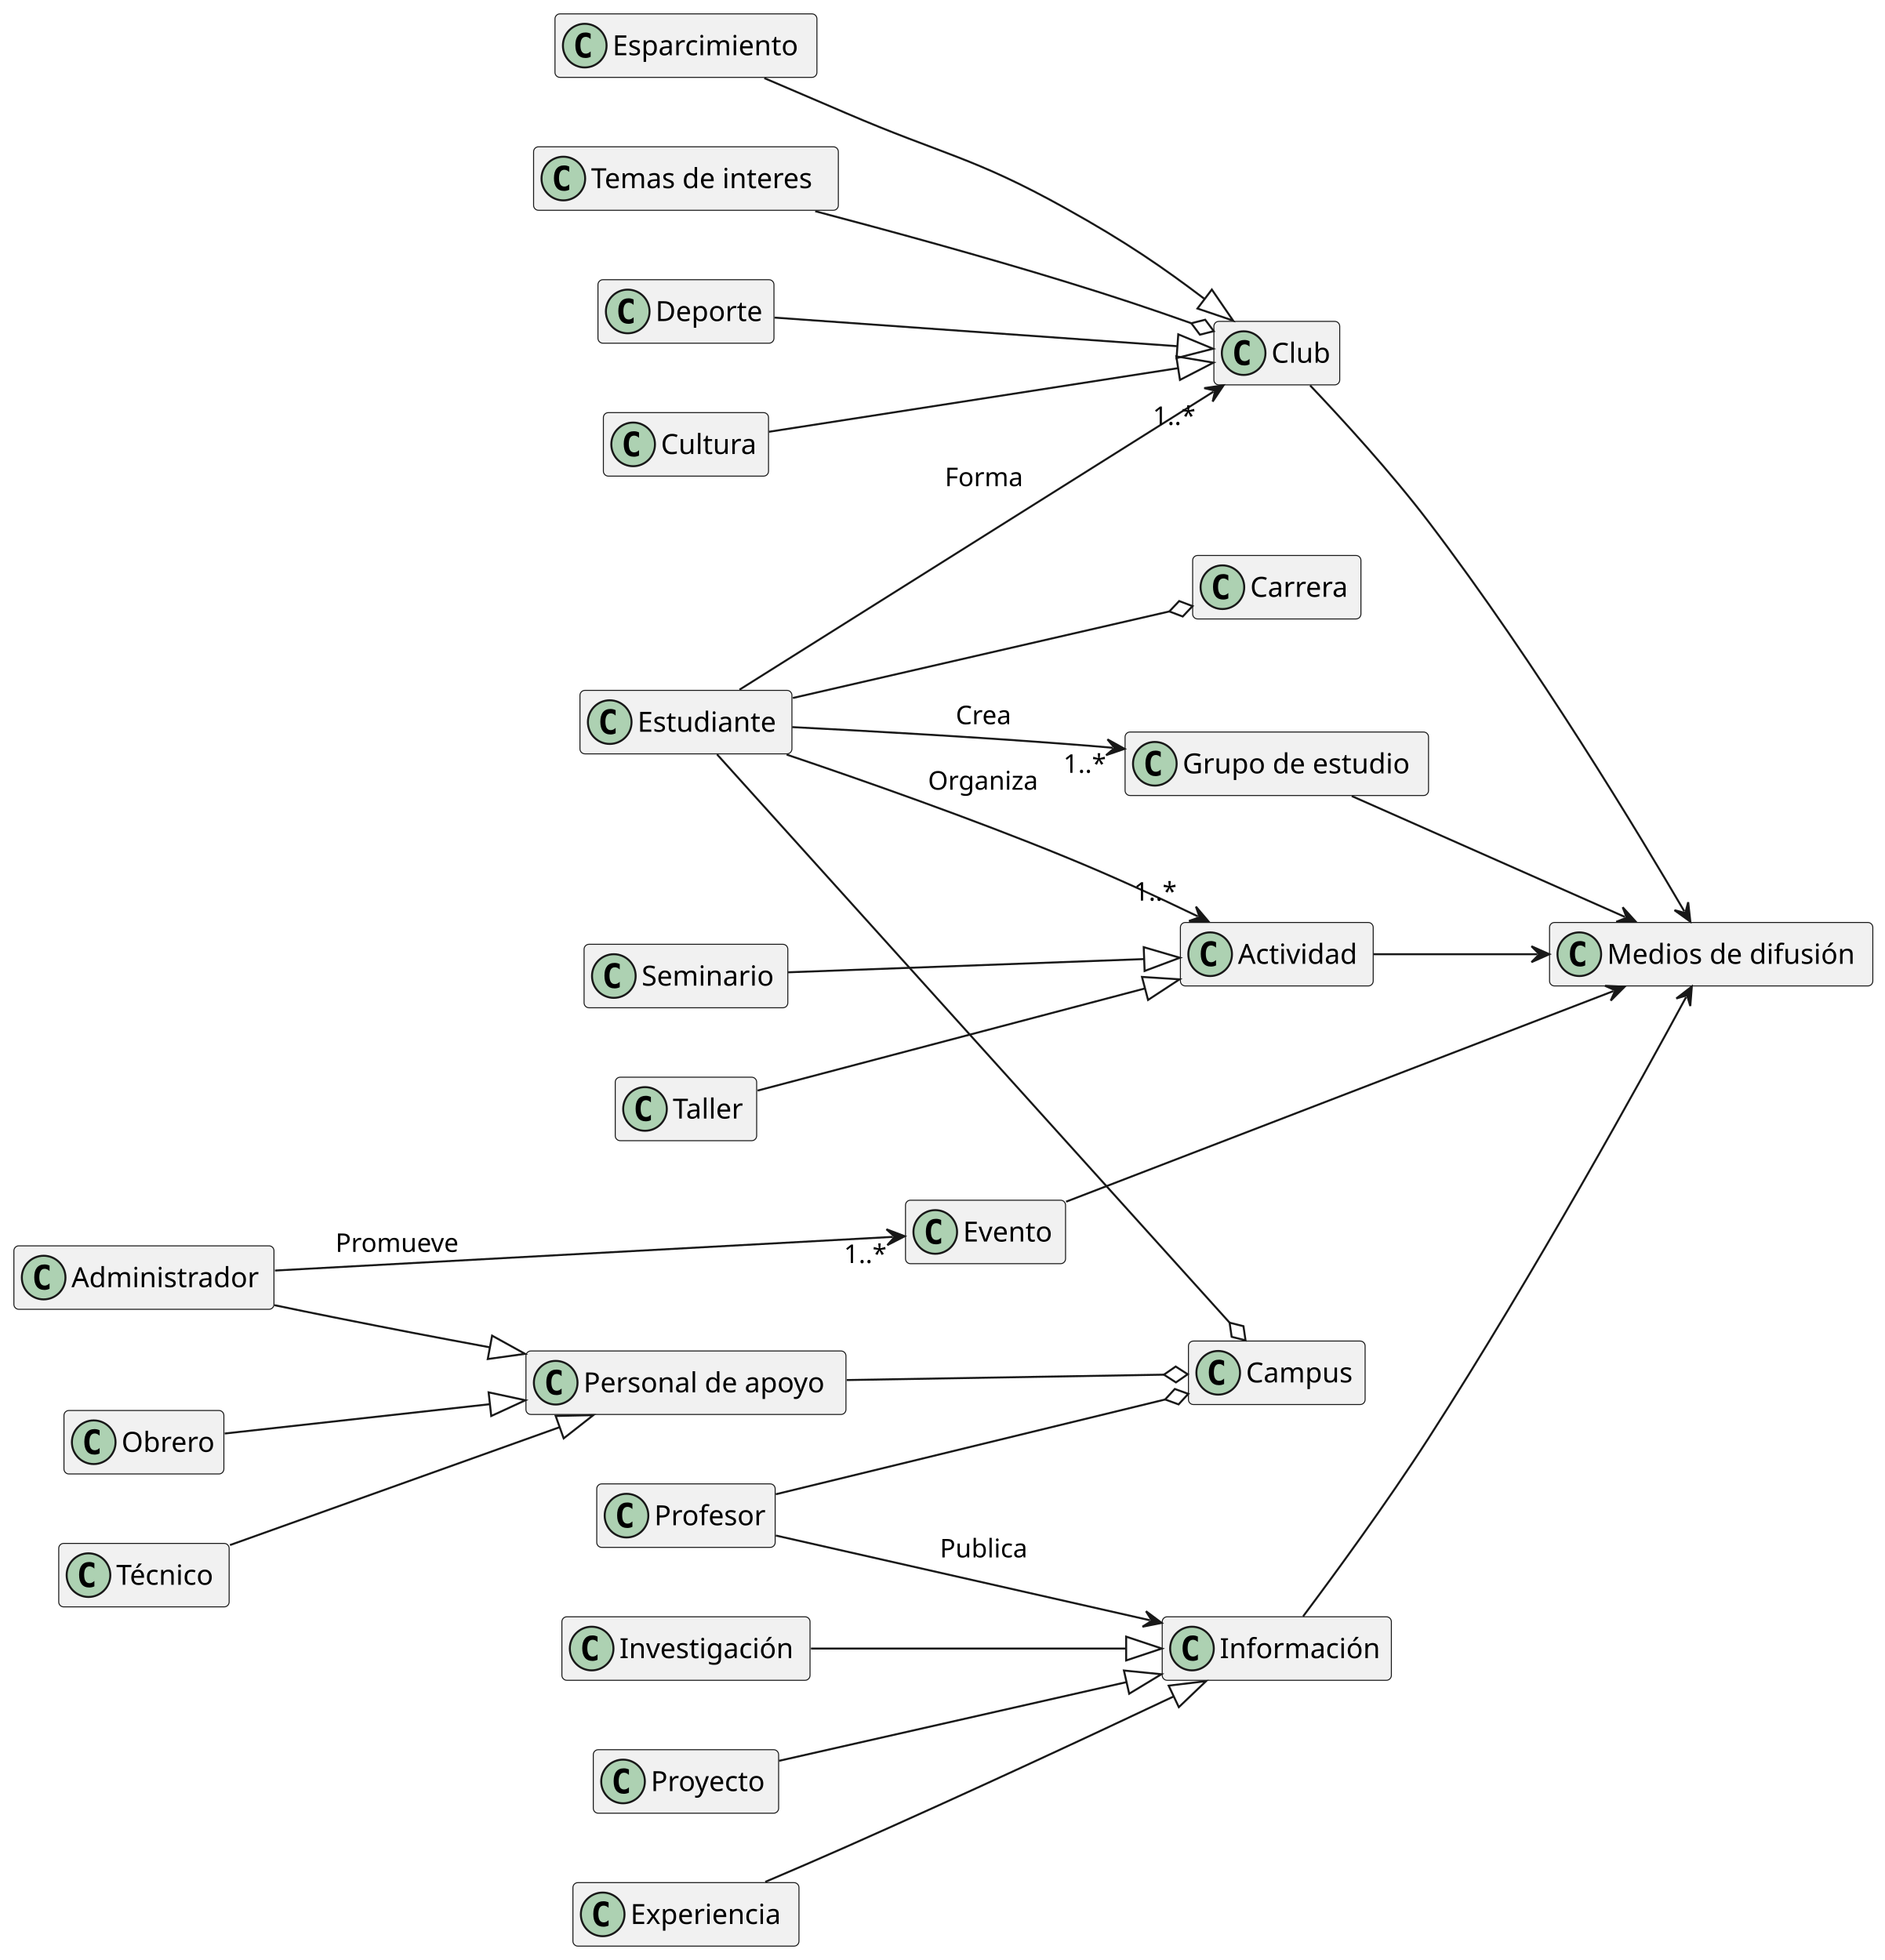
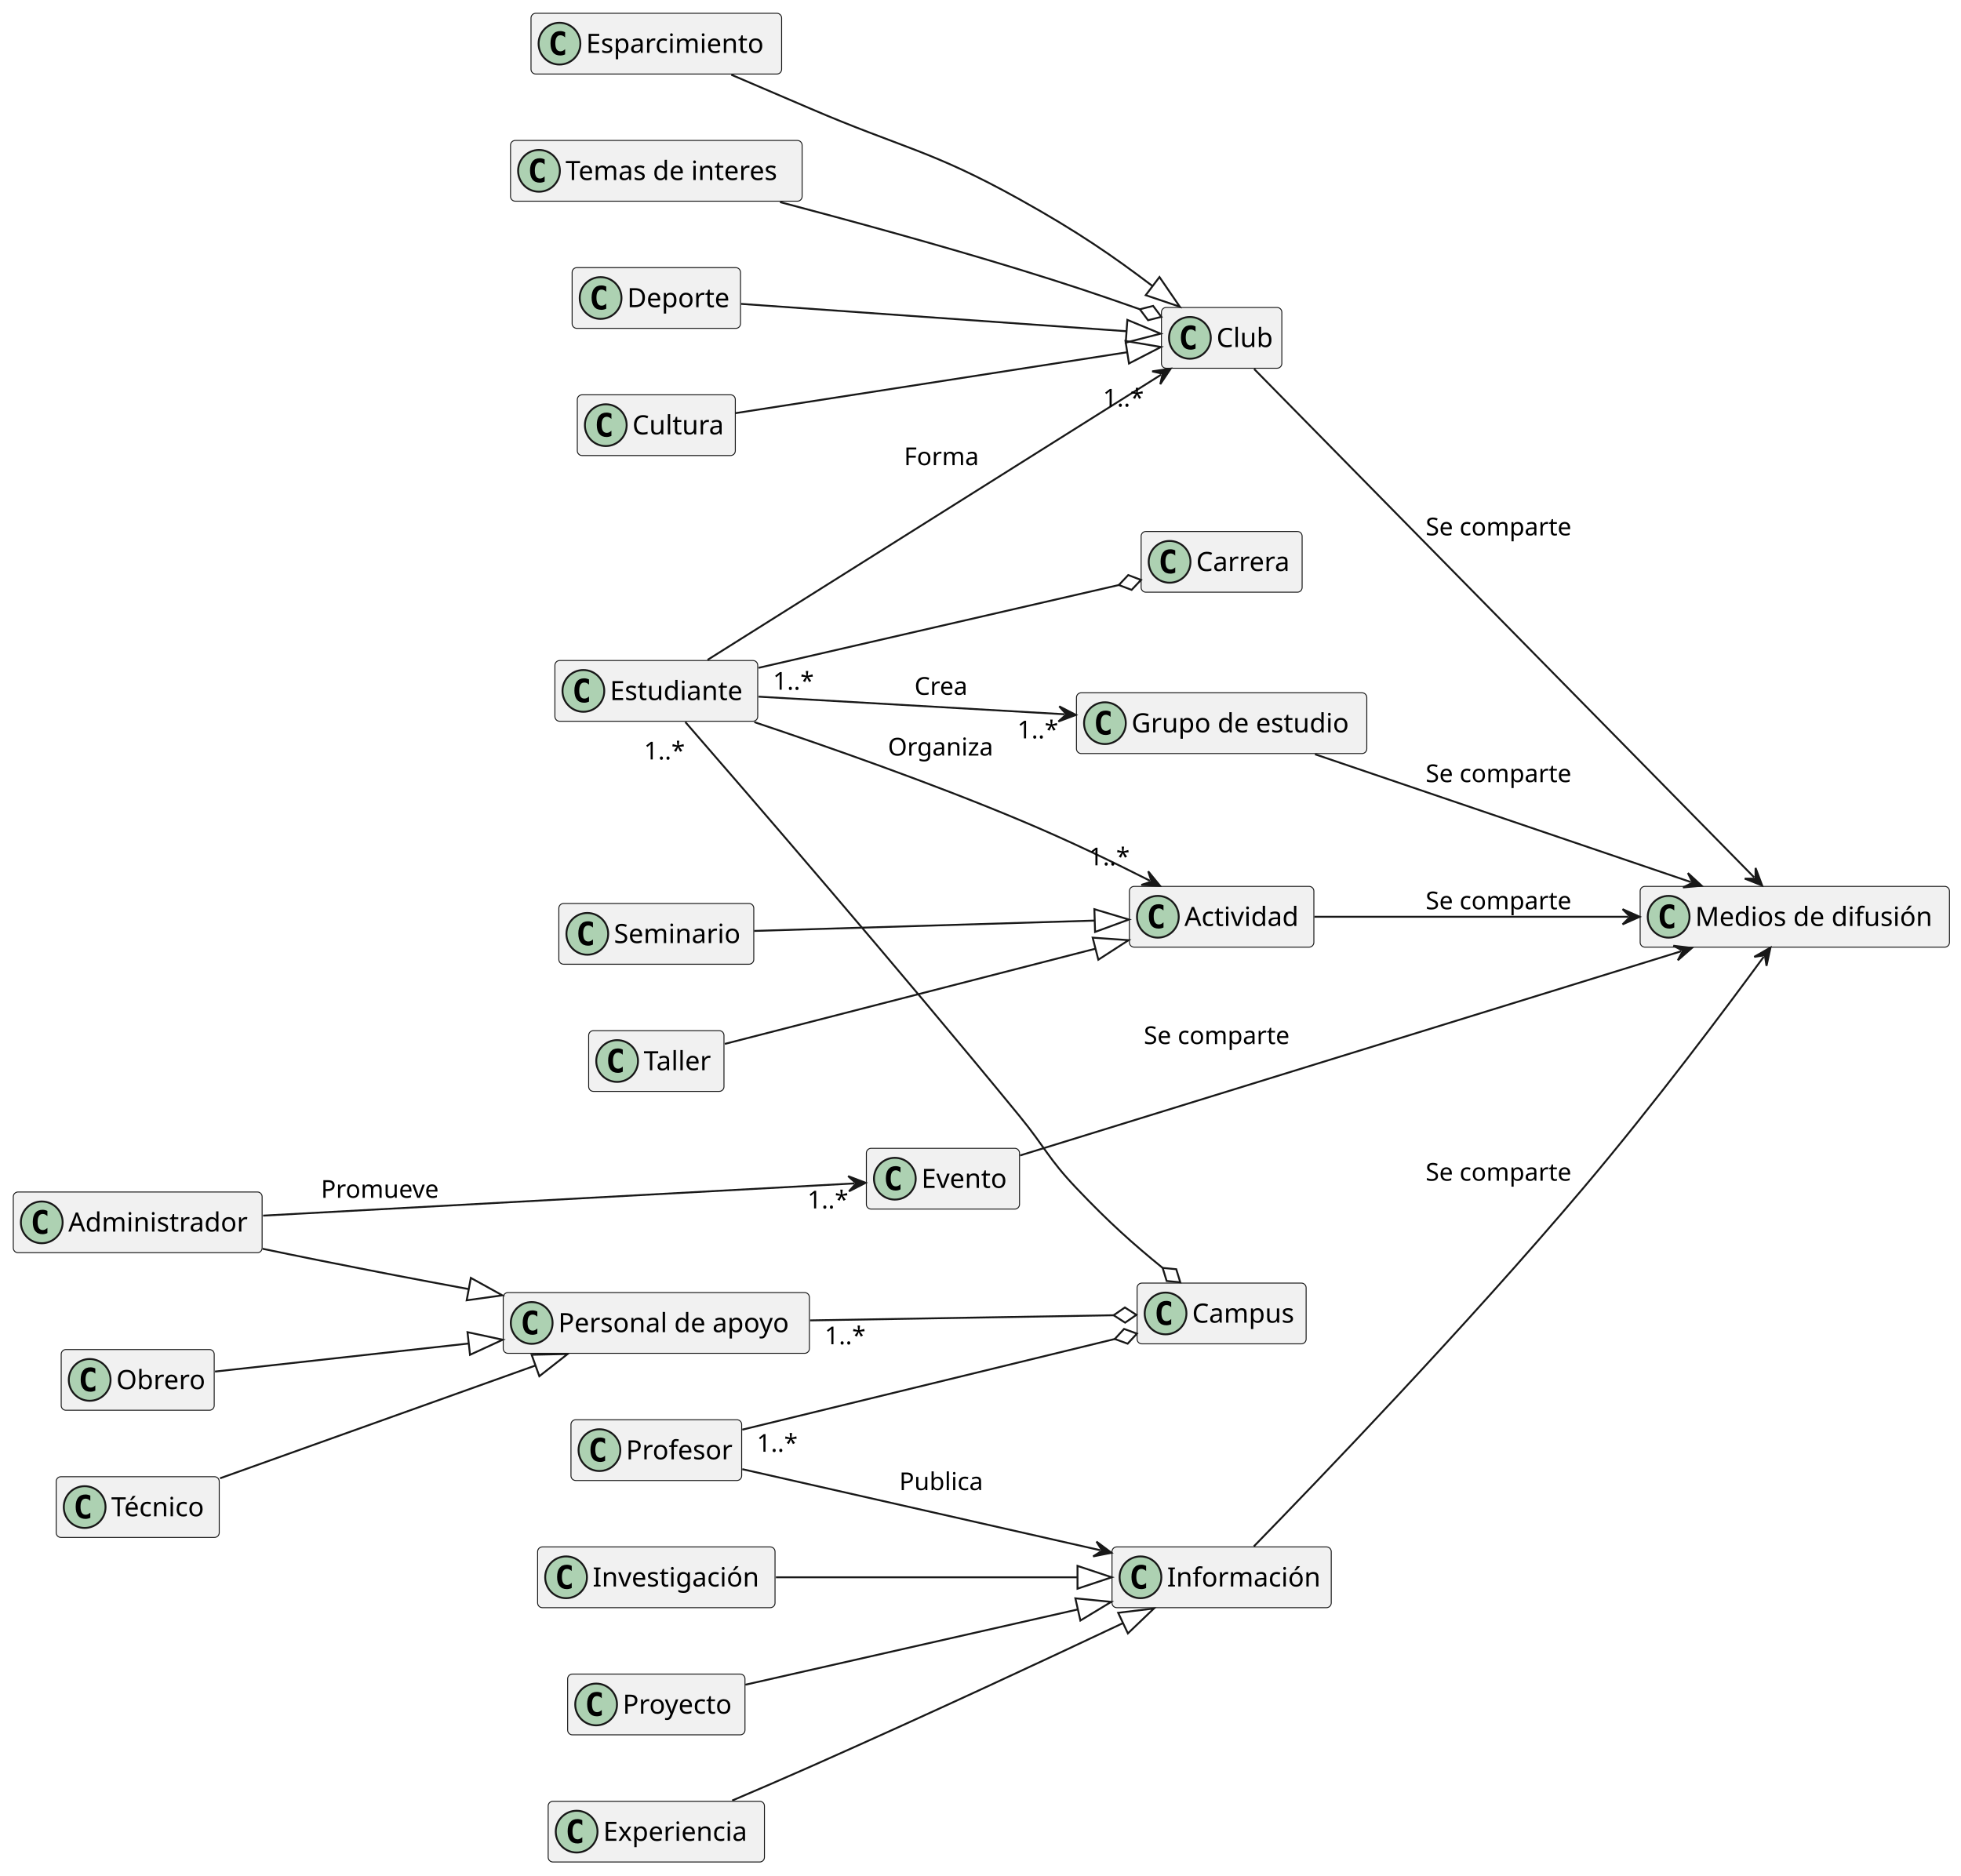
- <svg xmlns="http://www.w3.org/2000/svg" contentStyleType="text/css" height="988px" preserveAspectRatio="none" style="width:950px;height:988px;background:#FFFFFF;" version="1.1" viewBox="0 0 950 988" width="950px" zoomAndPan="magnify">
+ <svg xmlns="http://www.w3.org/2000/svg" contentStyleType="text/css" height="988px" preserveAspectRatio="none" style="width:1033px;height:988px;background:#FFFFFF;" version="1.1" viewBox="0 0 1033 988" width="1033px" zoomAndPan="magnify">
  <defs />
  <g>
    <g id="elem_Campus">
      <rect codeLine="3" fill="#F1F1F1" height="32" id="Campus" rx="2.5" ry="2.5" style="stroke:#181818;stroke-width:0.5;" width="89.046" x="598.99" y="676" />
      <ellipse cx="613.99" cy="692" fill="#ADD1B2" rx="11" ry="11" style="stroke:#181818;stroke-width:1;" />
      <path d="M616.959,697.641 Q616.381,697.938 615.74,698.078 Q615.099,698.234 614.396,698.234 Q611.896,698.234 610.568,696.594 Q609.256,694.938 609.256,691.812 Q609.256,688.688 610.568,687.031 Q611.896,685.375 614.396,685.375 Q615.099,685.375 615.74,685.531 Q616.396,685.688 616.959,685.984 L616.959,688.703 Q616.334,688.125 615.74,687.859 Q615.146,687.578 614.521,687.578 Q613.178,687.578 612.49,688.656 Q611.803,689.719 611.803,691.812 Q611.803,693.906 612.49,694.984 Q613.178,696.047 614.521,696.047 Q615.146,696.047 615.74,695.781 Q616.334,695.5 616.959,694.922 L616.959,697.641 Z " fill="#000000" />
      <text fill="#000000" font-family="sans-serif" font-size="14" lengthAdjust="spacing" textLength="57.046" x="627.99" y="696.847">Campus</text>
    </g>
    <g id="elem_Estudiante">
      <rect codeLine="4" fill="#F1F1F1" height="32" id="Estudiante" rx="2.5" ry="2.5" style="stroke:#181818;stroke-width:0.5;" width="106.833" x="292.31" y="348" />
      <ellipse cx="307.31" cy="364" fill="#ADD1B2" rx="11" ry="11" style="stroke:#181818;stroke-width:1;" />
      <path d="M310.279,369.641 Q309.701,369.938 309.06,370.078 Q308.419,370.234 307.716,370.234 Q305.216,370.234 303.888,368.594 Q302.576,366.938 302.576,363.812 Q302.576,360.688 303.888,359.031 Q305.216,357.375 307.716,357.375 Q308.419,357.375 309.06,357.531 Q309.716,357.688 310.279,357.984 L310.279,360.703 Q309.654,360.125 309.06,359.859 Q308.466,359.578 307.841,359.578 Q306.498,359.578 305.81,360.656 Q305.123,361.719 305.123,363.812 Q305.123,365.906 305.81,366.984 Q306.498,368.047 307.841,368.047 Q308.466,368.047 309.06,367.781 Q309.654,367.5 310.279,366.922 L310.279,369.641 Z " fill="#000000" />
      <text fill="#000000" font-family="sans-serif" font-size="14" lengthAdjust="spacing" textLength="74.833" x="321.31" y="368.847">Estudiante</text>
    </g>
    <g id="elem_Profesor">
      <rect codeLine="5" fill="#F1F1F1" height="32" id="Profesor" rx="2.5" ry="2.5" style="stroke:#181818;stroke-width:0.5;" width="89.921" x="300.77" y="748" />
      <ellipse cx="315.77" cy="764" fill="#ADD1B2" rx="11" ry="11" style="stroke:#181818;stroke-width:1;" />
      <path d="M318.739,769.641 Q318.161,769.938 317.52,770.078 Q316.879,770.234 316.176,770.234 Q313.676,770.234 312.348,768.594 Q311.036,766.938 311.036,763.812 Q311.036,760.688 312.348,759.031 Q313.676,757.375 316.176,757.375 Q316.879,757.375 317.52,757.531 Q318.176,757.688 318.739,757.984 L318.739,760.703 Q318.114,760.125 317.52,759.859 Q316.926,759.578 316.301,759.578 Q314.957,759.578 314.27,760.656 Q313.582,761.719 313.582,763.812 Q313.582,765.906 314.27,766.984 Q314.957,768.047 316.301,768.047 Q316.926,768.047 317.52,767.781 Q318.114,767.5 318.739,766.922 L318.739,769.641 Z " fill="#000000" />
      <text fill="#000000" font-family="sans-serif" font-size="14" lengthAdjust="spacing" textLength="57.921" x="329.77" y="768.847">Profesor</text>
    </g>
    <g id="elem_class1">
      <rect codeLine="6" fill="#F1F1F1" height="32" id="class1" rx="2.5" ry="2.5" style="stroke:#181818;stroke-width:0.5;" width="161.295" x="265.08" y="681" />
      <ellipse cx="280.08" cy="697" fill="#ADD1B2" rx="11" ry="11" style="stroke:#181818;stroke-width:1;" />
      <path d="M283.049,702.641 Q282.471,702.938 281.83,703.078 Q281.189,703.234 280.486,703.234 Q277.986,703.234 276.658,701.594 Q275.346,699.938 275.346,696.812 Q275.346,693.688 276.658,692.031 Q277.986,690.375 280.486,690.375 Q281.189,690.375 281.83,690.531 Q282.486,690.688 283.049,690.984 L283.049,693.703 Q282.424,693.125 281.83,692.859 Q281.236,692.578 280.611,692.578 Q279.267,692.578 278.58,693.656 Q277.892,694.719 277.892,696.812 Q277.892,698.906 278.58,699.984 Q279.267,701.047 280.611,701.047 Q281.236,701.047 281.83,700.781 Q282.424,700.5 283.049,699.922 L283.049,702.641 Z " fill="#000000" />
      <text fill="#000000" font-family="sans-serif" font-size="14" lengthAdjust="spacing" textLength="129.295" x="294.08" y="701.847">Personal de apoyo</text>
    </g>
    <g id="elem_Actividad">
-       <rect codeLine="7" fill="#F1F1F1" height="32" id="Actividad" rx="2.5" ry="2.5" style="stroke:#181818;stroke-width:0.5;" width="97.181" x="594.93" y="465" />
-       <ellipse cx="609.93" cy="481" fill="#ADD1B2" rx="11" ry="11" style="stroke:#181818;stroke-width:1;" />
-       <path d="M612.899,486.641 Q612.321,486.938 611.68,487.078 Q611.039,487.234 610.336,487.234 Q607.836,487.234 606.508,485.594 Q605.196,483.938 605.196,480.812 Q605.196,477.688 606.508,476.031 Q607.836,474.375 610.336,474.375 Q611.039,474.375 611.68,474.531 Q612.336,474.688 612.899,474.984 L612.899,477.703 Q612.274,477.125 611.68,476.859 Q611.086,476.578 610.461,476.578 Q609.117,476.578 608.43,477.656 Q607.742,478.719 607.742,480.812 Q607.742,482.906 608.43,483.984 Q609.117,485.047 610.461,485.047 Q611.086,485.047 611.68,484.781 Q612.274,484.5 612.899,483.922 L612.899,486.641 Z " fill="#000000" />
-       <text fill="#000000" font-family="sans-serif" font-size="14" lengthAdjust="spacing" textLength="65.181" x="623.93" y="485.847">Actividad</text>
+       <rect codeLine="7" fill="#F1F1F1" height="32" id="Actividad" rx="2.5" ry="2.5" style="stroke:#181818;stroke-width:0.5;" width="97.181" x="594.93" y="467" />
+       <ellipse cx="609.93" cy="483" fill="#ADD1B2" rx="11" ry="11" style="stroke:#181818;stroke-width:1;" />
+       <path d="M612.899,488.641 Q612.321,488.938 611.68,489.078 Q611.039,489.234 610.336,489.234 Q607.836,489.234 606.508,487.594 Q605.196,485.938 605.196,482.812 Q605.196,479.688 606.508,478.031 Q607.836,476.375 610.336,476.375 Q611.039,476.375 611.68,476.531 Q612.336,476.688 612.899,476.984 L612.899,479.703 Q612.274,479.125 611.68,478.859 Q611.086,478.578 610.461,478.578 Q609.117,478.578 608.43,479.656 Q607.742,480.719 607.742,482.812 Q607.742,484.906 608.43,485.984 Q609.117,487.047 610.461,487.047 Q611.086,487.047 611.68,486.781 Q612.274,486.5 612.899,485.922 L612.899,488.641 Z " fill="#000000" />
+       <text fill="#000000" font-family="sans-serif" font-size="14" lengthAdjust="spacing" textLength="65.181" x="623.93" y="487.847">Actividad</text>
    </g>
    <g id="elem_Seminario">
      <rect codeLine="8" fill="#F1F1F1" height="32" id="Seminario" rx="2.5" ry="2.5" style="stroke:#181818;stroke-width:0.5;" width="102.69" x="294.38" y="476" />
      <ellipse cx="309.38" cy="492" fill="#ADD1B2" rx="11" ry="11" style="stroke:#181818;stroke-width:1;" />
      <path d="M312.349,497.641 Q311.771,497.938 311.13,498.078 Q310.489,498.234 309.786,498.234 Q307.286,498.234 305.958,496.594 Q304.646,494.938 304.646,491.812 Q304.646,488.688 305.958,487.031 Q307.286,485.375 309.786,485.375 Q310.489,485.375 311.13,485.531 Q311.786,485.688 312.349,485.984 L312.349,488.703 Q311.724,488.125 311.13,487.859 Q310.536,487.578 309.911,487.578 Q308.567,487.578 307.88,488.656 Q307.192,489.719 307.192,491.812 Q307.192,493.906 307.88,494.984 Q308.567,496.047 309.911,496.047 Q310.536,496.047 311.13,495.781 Q311.724,495.5 312.349,494.922 L312.349,497.641 Z " fill="#000000" />
      <text fill="#000000" font-family="sans-serif" font-size="14" lengthAdjust="spacing" textLength="70.69" x="323.38" y="496.847">Seminario</text>
    </g>
    <g id="elem_Taller">
      <rect codeLine="9" fill="#F1F1F1" height="32" id="Taller" rx="2.5" ry="2.5" style="stroke:#181818;stroke-width:0.5;" width="71.279" x="310.09" y="543" />
      <ellipse cx="325.09" cy="559" fill="#ADD1B2" rx="11" ry="11" style="stroke:#181818;stroke-width:1;" />
      <path d="M328.059,564.641 Q327.481,564.938 326.84,565.078 Q326.199,565.234 325.496,565.234 Q322.996,565.234 321.668,563.594 Q320.356,561.938 320.356,558.812 Q320.356,555.688 321.668,554.031 Q322.996,552.375 325.496,552.375 Q326.199,552.375 326.84,552.531 Q327.496,552.688 328.059,552.984 L328.059,555.703 Q327.434,555.125 326.84,554.859 Q326.246,554.578 325.621,554.578 Q324.277,554.578 323.59,555.656 Q322.902,556.719 322.902,558.812 Q322.902,560.906 323.59,561.984 Q324.277,563.047 325.621,563.047 Q326.246,563.047 326.84,562.781 Q327.434,562.5 328.059,561.922 L328.059,564.641 Z " fill="#000000" />
      <text fill="#000000" font-family="sans-serif" font-size="14" lengthAdjust="spacing" textLength="39.279" x="339.09" y="563.847">Taller</text>
    </g>
    <g id="elem_Carrera">
      <rect codeLine="10" fill="#F1F1F1" height="32" id="Carrera" rx="2.5" ry="2.5" style="stroke:#181818;stroke-width:0.5;" width="84.814" x="601.11" y="280" />
      <ellipse cx="616.11" cy="296" fill="#ADD1B2" rx="11" ry="11" style="stroke:#181818;stroke-width:1;" />
      <path d="M619.079,301.641 Q618.501,301.938 617.86,302.078 Q617.219,302.234 616.516,302.234 Q614.016,302.234 612.688,300.594 Q611.376,298.938 611.376,295.812 Q611.376,292.688 612.688,291.031 Q614.016,289.375 616.516,289.375 Q617.219,289.375 617.86,289.531 Q618.516,289.688 619.079,289.984 L619.079,292.703 Q618.454,292.125 617.86,291.859 Q617.266,291.578 616.641,291.578 Q615.298,291.578 614.61,292.656 Q613.923,293.719 613.923,295.812 Q613.923,297.906 614.61,298.984 Q615.298,300.047 616.641,300.047 Q617.266,300.047 617.86,299.781 Q618.454,299.5 619.079,298.922 L619.079,301.641 Z " fill="#000000" />
      <text fill="#000000" font-family="sans-serif" font-size="14" lengthAdjust="spacing" textLength="52.815" x="630.11" y="300.847">Carrera</text>
    </g>
    <g id="elem_class2">
-       <rect codeLine="11" fill="#F1F1F1" height="32" id="class2" rx="2.5" ry="2.5" style="stroke:#181818;stroke-width:0.5;" width="152.941" x="567.05" y="369" />
-       <ellipse cx="582.05" cy="385" fill="#ADD1B2" rx="11" ry="11" style="stroke:#181818;stroke-width:1;" />
-       <path d="M585.019,390.641 Q584.441,390.938 583.8,391.078 Q583.159,391.234 582.456,391.234 Q579.956,391.234 578.628,389.594 Q577.316,387.938 577.316,384.812 Q577.316,381.688 578.628,380.031 Q579.956,378.375 582.456,378.375 Q583.159,378.375 583.8,378.531 Q584.456,378.688 585.019,378.984 L585.019,381.703 Q584.394,381.125 583.8,380.859 Q583.206,380.578 582.581,380.578 Q581.237,380.578 580.55,381.656 Q579.862,382.719 579.862,384.812 Q579.862,386.906 580.55,387.984 Q581.237,389.047 582.581,389.047 Q583.206,389.047 583.8,388.781 Q584.394,388.5 585.019,387.922 L585.019,390.641 Z " fill="#000000" />
-       <text fill="#000000" font-family="sans-serif" font-size="14" lengthAdjust="spacing" textLength="120.941" x="596.05" y="389.847">Grupo de estudio</text>
+       <rect codeLine="11" fill="#F1F1F1" height="32" id="class2" rx="2.5" ry="2.5" style="stroke:#181818;stroke-width:0.5;" width="152.941" x="567.05" y="365" />
+       <ellipse cx="582.05" cy="381" fill="#ADD1B2" rx="11" ry="11" style="stroke:#181818;stroke-width:1;" />
+       <path d="M585.019,386.641 Q584.441,386.938 583.8,387.078 Q583.159,387.234 582.456,387.234 Q579.956,387.234 578.628,385.594 Q577.316,383.938 577.316,380.812 Q577.316,377.688 578.628,376.031 Q579.956,374.375 582.456,374.375 Q583.159,374.375 583.8,374.531 Q584.456,374.688 585.019,374.984 L585.019,377.703 Q584.394,377.125 583.8,376.859 Q583.206,376.578 582.581,376.578 Q581.237,376.578 580.55,377.656 Q579.862,378.719 579.862,380.812 Q579.862,382.906 580.55,383.984 Q581.237,385.047 582.581,385.047 Q583.206,385.047 583.8,384.781 Q584.394,384.5 585.019,383.922 L585.019,386.641 Z " fill="#000000" />
+       <text fill="#000000" font-family="sans-serif" font-size="14" lengthAdjust="spacing" textLength="120.941" x="596.05" y="385.847">Grupo de estudio</text>
    </g>
    <g id="elem_Club">
      <rect codeLine="12" fill="#F1F1F1" height="32" id="Club" rx="2.5" ry="2.5" style="stroke:#181818;stroke-width:0.5;" width="63.425" x="611.81" y="162" />
      <ellipse cx="626.81" cy="178" fill="#ADD1B2" rx="11" ry="11" style="stroke:#181818;stroke-width:1;" />
      <path d="M629.779,183.641 Q629.201,183.938 628.56,184.078 Q627.919,184.234 627.216,184.234 Q624.716,184.234 623.388,182.594 Q622.076,180.938 622.076,177.812 Q622.076,174.688 623.388,173.031 Q624.716,171.375 627.216,171.375 Q627.919,171.375 628.56,171.531 Q629.216,171.688 629.779,171.984 L629.779,174.703 Q629.154,174.125 628.56,173.859 Q627.966,173.578 627.341,173.578 Q625.997,173.578 625.31,174.656 Q624.622,175.719 624.622,177.812 Q624.622,179.906 625.31,180.984 Q625.997,182.047 627.341,182.047 Q627.966,182.047 628.56,181.781 Q629.154,181.5 629.779,180.922 L629.779,183.641 Z " fill="#000000" />
      <text fill="#000000" font-family="sans-serif" font-size="14" lengthAdjust="spacing" textLength="31.425" x="640.81" y="182.847">Club</text>
    </g>
    <g id="elem_Deporte">
      <rect codeLine="13" fill="#F1F1F1" height="32" id="Deporte" rx="2.5" ry="2.5" style="stroke:#181818;stroke-width:0.5;" width="88.704" x="301.38" y="141" />
      <ellipse cx="316.38" cy="157" fill="#ADD1B2" rx="11" ry="11" style="stroke:#181818;stroke-width:1;" />
      <path d="M319.349,162.641 Q318.771,162.938 318.13,163.078 Q317.489,163.234 316.786,163.234 Q314.286,163.234 312.958,161.594 Q311.646,159.938 311.646,156.812 Q311.646,153.688 312.958,152.031 Q314.286,150.375 316.786,150.375 Q317.489,150.375 318.13,150.531 Q318.786,150.688 319.349,150.984 L319.349,153.703 Q318.724,153.125 318.13,152.859 Q317.536,152.578 316.911,152.578 Q315.567,152.578 314.88,153.656 Q314.192,154.719 314.192,156.812 Q314.192,158.906 314.88,159.984 Q315.567,161.047 316.911,161.047 Q317.536,161.047 318.13,160.781 Q318.724,160.5 319.349,159.922 L319.349,162.641 Z " fill="#000000" />
      <text fill="#000000" font-family="sans-serif" font-size="14" lengthAdjust="spacing" textLength="56.704" x="330.38" y="161.847">Deporte</text>
    </g>
    <g id="elem_Cultura">
      <rect codeLine="14" fill="#F1F1F1" height="32" id="Cultura" rx="2.5" ry="2.5" style="stroke:#181818;stroke-width:0.5;" width="83.235" x="304.11" y="208" />
      <ellipse cx="319.11" cy="224" fill="#ADD1B2" rx="11" ry="11" style="stroke:#181818;stroke-width:1;" />
      <path d="M322.079,229.641 Q321.501,229.938 320.86,230.078 Q320.219,230.234 319.516,230.234 Q317.016,230.234 315.688,228.594 Q314.376,226.938 314.376,223.812 Q314.376,220.688 315.688,219.031 Q317.016,217.375 319.516,217.375 Q320.219,217.375 320.86,217.531 Q321.516,217.688 322.079,217.984 L322.079,220.703 Q321.454,220.125 320.86,219.859 Q320.266,219.578 319.641,219.578 Q318.298,219.578 317.61,220.656 Q316.923,221.719 316.923,223.812 Q316.923,225.906 317.61,226.984 Q318.298,228.047 319.641,228.047 Q320.266,228.047 320.86,227.781 Q321.454,227.5 322.079,226.922 L322.079,229.641 Z " fill="#000000" />
      <text fill="#000000" font-family="sans-serif" font-size="14" lengthAdjust="spacing" textLength="51.235" x="333.11" y="228.847">Cultura</text>
    </g>
    <g id="elem_Esparcimiento">
      <rect codeLine="15" fill="#F1F1F1" height="32" id="Esparcimiento" rx="2.5" ry="2.5" style="stroke:#181818;stroke-width:0.5;" width="132.017" x="279.72" y="7" />
      <ellipse cx="294.72" cy="23" fill="#ADD1B2" rx="11" ry="11" style="stroke:#181818;stroke-width:1;" />
      <path d="M297.689,28.641 Q297.111,28.938 296.47,29.078 Q295.829,29.234 295.126,29.234 Q292.626,29.234 291.298,27.594 Q289.986,25.938 289.986,22.812 Q289.986,19.688 291.298,18.031 Q292.626,16.375 295.126,16.375 Q295.829,16.375 296.47,16.531 Q297.126,16.688 297.689,16.984 L297.689,19.703 Q297.064,19.125 296.47,18.859 Q295.876,18.578 295.251,18.578 Q293.908,18.578 293.22,19.656 Q292.533,20.719 292.533,22.812 Q292.533,24.906 293.22,25.984 Q293.908,27.047 295.251,27.047 Q295.876,27.047 296.47,26.781 Q297.064,26.5 297.689,25.922 L297.689,28.641 Z " fill="#000000" />
      <text fill="#000000" font-family="sans-serif" font-size="14" lengthAdjust="spacing" textLength="100.017" x="308.72" y="27.847">Esparcimiento</text>
    </g>
    <g id="elem_class3">
      <rect codeLine="16" fill="#F1F1F1" height="32" id="class3" rx="2.5" ry="2.5" style="stroke:#181818;stroke-width:0.5;" width="153.605" x="268.93" y="74" />
      <ellipse cx="283.93" cy="90" fill="#ADD1B2" rx="11" ry="11" style="stroke:#181818;stroke-width:1;" />
      <path d="M286.899,95.641 Q286.321,95.938 285.68,96.078 Q285.039,96.234 284.336,96.234 Q281.836,96.234 280.508,94.594 Q279.196,92.938 279.196,89.812 Q279.196,86.688 280.508,85.031 Q281.836,83.375 284.336,83.375 Q285.039,83.375 285.68,83.531 Q286.336,83.688 286.899,83.984 L286.899,86.703 Q286.274,86.125 285.68,85.859 Q285.086,85.578 284.461,85.578 Q283.118,85.578 282.43,86.656 Q281.743,87.719 281.743,89.812 Q281.743,91.906 282.43,92.984 Q283.118,94.047 284.461,94.047 Q285.086,94.047 285.68,93.781 Q286.274,93.5 286.899,92.922 L286.899,95.641 Z " fill="#000000" />
      <text fill="#000000" font-family="sans-serif" font-size="14" lengthAdjust="spacing" textLength="121.605" x="297.93" y="94.847">Temas de interes</text>
    </g>
    <g id="elem_Administrador">
      <rect codeLine="17" fill="#F1F1F1" height="32" id="Administrador" rx="2.5" ry="2.5" style="stroke:#181818;stroke-width:0.5;" width="131.08" x="7" y="628" />
      <ellipse cx="22" cy="644" fill="#ADD1B2" rx="11" ry="11" style="stroke:#181818;stroke-width:1;" />
      <path d="M24.969,649.641 Q24.391,649.938 23.75,650.078 Q23.109,650.234 22.406,650.234 Q19.906,650.234 18.578,648.594 Q17.266,646.938 17.266,643.812 Q17.266,640.688 18.578,639.031 Q19.906,637.375 22.406,637.375 Q23.109,637.375 23.75,637.531 Q24.406,637.688 24.969,637.984 L24.969,640.703 Q24.344,640.125 23.75,639.859 Q23.156,639.578 22.531,639.578 Q21.188,639.578 20.5,640.656 Q19.812,641.719 19.812,643.812 Q19.812,645.906 20.5,646.984 Q21.188,648.047 22.531,648.047 Q23.156,648.047 23.75,647.781 Q24.344,647.5 24.969,646.922 L24.969,649.641 Z " fill="#000000" />
      <text fill="#000000" font-family="sans-serif" font-size="14" lengthAdjust="spacing" textLength="99.08" x="36" y="648.847">Administrador</text>
    </g>
    <g id="elem_Técnico">
      <rect codeLine="18" fill="#F1F1F1" height="32" id="Técnico" rx="2.5" ry="2.5" style="stroke:#181818;stroke-width:0.5;" width="85.888" x="29.6" y="778" />
      <ellipse cx="44.6" cy="794" fill="#ADD1B2" rx="11" ry="11" style="stroke:#181818;stroke-width:1;" />
      <path d="M47.569,799.641 Q46.991,799.938 46.35,800.078 Q45.709,800.234 45.006,800.234 Q42.506,800.234 41.178,798.594 Q39.866,796.938 39.866,793.812 Q39.866,790.688 41.178,789.031 Q42.506,787.375 45.006,787.375 Q45.709,787.375 46.35,787.531 Q47.006,787.688 47.569,787.984 L47.569,790.703 Q46.944,790.125 46.35,789.859 Q45.756,789.578 45.131,789.578 Q43.788,789.578 43.1,790.656 Q42.413,791.719 42.413,793.812 Q42.413,795.906 43.1,796.984 Q43.788,798.047 45.131,798.047 Q45.756,798.047 46.35,797.781 Q46.944,797.5 47.569,796.922 L47.569,799.641 Z " fill="#000000" />
      <text fill="#000000" font-family="sans-serif" font-size="14" lengthAdjust="spacing" textLength="53.888" x="58.6" y="798.847">Técnico</text>
    </g>
    <g id="elem_Obrero">
      <rect codeLine="19" fill="#F1F1F1" height="32" id="Obrero" rx="2.5" ry="2.5" style="stroke:#181818;stroke-width:0.5;" width="80.597" x="32.24" y="711" />
      <ellipse cx="47.24" cy="727" fill="#ADD1B2" rx="11" ry="11" style="stroke:#181818;stroke-width:1;" />
      <path d="M50.209,732.641 Q49.631,732.938 48.99,733.078 Q48.349,733.234 47.646,733.234 Q45.146,733.234 43.818,731.594 Q42.506,729.938 42.506,726.812 Q42.506,723.688 43.818,722.031 Q45.146,720.375 47.646,720.375 Q48.349,720.375 48.99,720.531 Q49.646,720.688 50.209,720.984 L50.209,723.703 Q49.584,723.125 48.99,722.859 Q48.396,722.578 47.771,722.578 Q46.428,722.578 45.74,723.656 Q45.053,724.719 45.053,726.812 Q45.053,728.906 45.74,729.984 Q46.428,731.047 47.771,731.047 Q48.396,731.047 48.99,730.781 Q49.584,730.5 50.209,729.922 L50.209,732.641 Z " fill="#000000" />
      <text fill="#000000" font-family="sans-serif" font-size="14" lengthAdjust="spacing" textLength="48.597" x="61.24" y="731.847">Obrero</text>
    </g>
    <g id="elem_Evento">
      <rect codeLine="20" fill="#F1F1F1" height="32" id="Evento" rx="2.5" ry="2.5" style="stroke:#181818;stroke-width:0.5;" width="80.672" x="456.38" y="605" />
      <ellipse cx="471.38" cy="621" fill="#ADD1B2" rx="11" ry="11" style="stroke:#181818;stroke-width:1;" />
      <path d="M474.349,626.641 Q473.771,626.938 473.13,627.078 Q472.489,627.234 471.786,627.234 Q469.286,627.234 467.958,625.594 Q466.646,623.938 466.646,620.812 Q466.646,617.688 467.958,616.031 Q469.286,614.375 471.786,614.375 Q472.489,614.375 473.13,614.531 Q473.786,614.688 474.349,614.984 L474.349,617.703 Q473.724,617.125 473.13,616.859 Q472.536,616.578 471.911,616.578 Q470.567,616.578 469.88,617.656 Q469.192,618.719 469.192,620.812 Q469.192,622.906 469.88,623.984 Q470.567,625.047 471.911,625.047 Q472.536,625.047 473.13,624.781 Q473.724,624.5 474.349,623.922 L474.349,626.641 Z " fill="#000000" />
      <text fill="#000000" font-family="sans-serif" font-size="14" lengthAdjust="spacing" textLength="48.672" x="485.38" y="625.847">Evento</text>
    </g>
    <g id="elem_Información">
      <rect codeLine="21" fill="#F1F1F1" height="32" id="Información" rx="2.5" ry="2.5" style="stroke:#181818;stroke-width:0.5;" width="115.494" x="585.77" y="815" />
      <ellipse cx="600.77" cy="831" fill="#ADD1B2" rx="11" ry="11" style="stroke:#181818;stroke-width:1;" />
      <path d="M603.739,836.641 Q603.161,836.938 602.52,837.078 Q601.879,837.234 601.176,837.234 Q598.676,837.234 597.348,835.594 Q596.036,833.938 596.036,830.812 Q596.036,827.688 597.348,826.031 Q598.676,824.375 601.176,824.375 Q601.879,824.375 602.52,824.531 Q603.176,824.688 603.739,824.984 L603.739,827.703 Q603.114,827.125 602.52,826.859 Q601.926,826.578 601.301,826.578 Q599.957,826.578 599.27,827.656 Q598.582,828.719 598.582,830.812 Q598.582,832.906 599.27,833.984 Q599.957,835.047 601.301,835.047 Q601.926,835.047 602.52,834.781 Q603.114,834.5 603.739,833.922 L603.739,836.641 Z " fill="#000000" />
      <text fill="#000000" font-family="sans-serif" font-size="14" lengthAdjust="spacing" textLength="83.494" x="614.77" y="835.847">Información</text>
    </g>
    <g id="elem_Proyecto">
      <rect codeLine="22" fill="#F1F1F1" height="32" id="Proyecto" rx="2.5" ry="2.5" style="stroke:#181818;stroke-width:0.5;" width="93.414" x="299.02" y="882" />
      <ellipse cx="314.02" cy="898" fill="#ADD1B2" rx="11" ry="11" style="stroke:#181818;stroke-width:1;" />
      <path d="M316.989,903.641 Q316.411,903.938 315.77,904.078 Q315.129,904.234 314.426,904.234 Q311.926,904.234 310.598,902.594 Q309.286,900.938 309.286,897.812 Q309.286,894.688 310.598,893.031 Q311.926,891.375 314.426,891.375 Q315.129,891.375 315.77,891.531 Q316.426,891.688 316.989,891.984 L316.989,894.703 Q316.364,894.125 315.77,893.859 Q315.176,893.578 314.551,893.578 Q313.207,893.578 312.52,894.656 Q311.832,895.719 311.832,897.812 Q311.832,899.906 312.52,900.984 Q313.207,902.047 314.551,902.047 Q315.176,902.047 315.77,901.781 Q316.364,901.5 316.989,900.922 L316.989,903.641 Z " fill="#000000" />
      <text fill="#000000" font-family="sans-serif" font-size="14" lengthAdjust="spacing" textLength="61.414" x="328.02" y="902.847">Proyecto</text>
    </g>
    <g id="elem_Experiencia">
      <rect codeLine="23" fill="#F1F1F1" height="32" id="Experiencia" rx="2.5" ry="2.5" style="stroke:#181818;stroke-width:0.5;" width="113.929" x="288.76" y="949" />
      <ellipse cx="303.76" cy="965" fill="#ADD1B2" rx="11" ry="11" style="stroke:#181818;stroke-width:1;" />
      <path d="M306.729,970.641 Q306.151,970.938 305.51,971.078 Q304.869,971.234 304.166,971.234 Q301.666,971.234 300.338,969.594 Q299.026,967.938 299.026,964.812 Q299.026,961.688 300.338,960.031 Q301.666,958.375 304.166,958.375 Q304.869,958.375 305.51,958.531 Q306.166,958.688 306.729,958.984 L306.729,961.703 Q306.104,961.125 305.51,960.859 Q304.916,960.578 304.291,960.578 Q302.947,960.578 302.26,961.656 Q301.572,962.719 301.572,964.812 Q301.572,966.906 302.26,967.984 Q302.947,969.047 304.291,969.047 Q304.916,969.047 305.51,968.781 Q306.104,968.5 306.729,967.922 L306.729,970.641 Z " fill="#000000" />
      <text fill="#000000" font-family="sans-serif" font-size="14" lengthAdjust="spacing" textLength="81.929" x="317.76" y="969.847">Experiencia</text>
    </g>
    <g id="elem_Investigación">
      <rect codeLine="24" fill="#F1F1F1" height="32" id="Investigación" rx="2.5" ry="2.5" style="stroke:#181818;stroke-width:0.5;" width="125.064" x="283.2" y="815" />
      <ellipse cx="298.2" cy="831" fill="#ADD1B2" rx="11" ry="11" style="stroke:#181818;stroke-width:1;" />
      <path d="M301.169,836.641 Q300.591,836.938 299.95,837.078 Q299.309,837.234 298.606,837.234 Q296.106,837.234 294.778,835.594 Q293.466,833.938 293.466,830.812 Q293.466,827.688 294.778,826.031 Q296.106,824.375 298.606,824.375 Q299.309,824.375 299.95,824.531 Q300.606,824.688 301.169,824.984 L301.169,827.703 Q300.544,827.125 299.95,826.859 Q299.356,826.578 298.731,826.578 Q297.387,826.578 296.7,827.656 Q296.012,828.719 296.012,830.812 Q296.012,832.906 296.7,833.984 Q297.387,835.047 298.731,835.047 Q299.356,835.047 299.95,834.781 Q300.544,834.5 301.169,833.922 L301.169,836.641 Z " fill="#000000" />
      <text fill="#000000" font-family="sans-serif" font-size="14" lengthAdjust="spacing" textLength="93.064" x="312.2" y="835.847">Investigación</text>
    </g>
    <g id="elem_class4">
-       <rect codeLine="25" fill="#F1F1F1" height="32" id="class4" rx="2.5" ry="2.5" style="stroke:#181818;stroke-width:0.5;" width="162.929" x="780.99" y="465" />
-       <ellipse cx="795.99" cy="481" fill="#ADD1B2" rx="11" ry="11" style="stroke:#181818;stroke-width:1;" />
-       <path d="M798.959,486.641 Q798.381,486.938 797.74,487.078 Q797.099,487.234 796.396,487.234 Q793.896,487.234 792.568,485.594 Q791.256,483.938 791.256,480.812 Q791.256,477.688 792.568,476.031 Q793.896,474.375 796.396,474.375 Q797.099,474.375 797.74,474.531 Q798.396,474.688 798.959,474.984 L798.959,477.703 Q798.334,477.125 797.74,476.859 Q797.146,476.578 796.521,476.578 Q795.178,476.578 794.49,477.656 Q793.803,478.719 793.803,480.812 Q793.803,482.906 794.49,483.984 Q795.178,485.047 796.521,485.047 Q797.146,485.047 797.74,484.781 Q798.334,484.5 798.959,483.922 L798.959,486.641 Z " fill="#000000" />
-       <text fill="#000000" font-family="sans-serif" font-size="14" lengthAdjust="spacing" textLength="130.929" x="809.99" y="485.847">Medios de difusión</text>
+       <rect codeLine="25" fill="#F1F1F1" height="32" id="class4" rx="2.5" ry="2.5" style="stroke:#181818;stroke-width:0.5;" width="162.929" x="863.99" y="467" />
+       <ellipse cx="878.99" cy="483" fill="#ADD1B2" rx="11" ry="11" style="stroke:#181818;stroke-width:1;" />
+       <path d="M881.959,488.641 Q881.381,488.938 880.74,489.078 Q880.099,489.234 879.396,489.234 Q876.896,489.234 875.568,487.594 Q874.256,485.938 874.256,482.812 Q874.256,479.688 875.568,478.031 Q876.896,476.375 879.396,476.375 Q880.099,476.375 880.74,476.531 Q881.396,476.688 881.959,476.984 L881.959,479.703 Q881.334,479.125 880.74,478.859 Q880.146,478.578 879.521,478.578 Q878.178,478.578 877.49,479.656 Q876.803,480.719 876.803,482.812 Q876.803,484.906 877.49,485.984 Q878.178,487.047 879.521,487.047 Q880.146,487.047 880.74,486.781 Q881.334,486.5 881.959,485.922 L881.959,488.641 Z " fill="#000000" />
+       <text fill="#000000" font-family="sans-serif" font-size="14" lengthAdjust="spacing" textLength="130.929" x="892.99" y="487.847">Medios de difusión</text>
    </g>
    <g id="link_Estudiante_Campus">
-       <path codeLine="27" d="M361.4,380.27 C411.75,436.11 569.235,610.728 619.725,666.728 " fill="none" id="Estudiante-to-Campus" style="stroke:#181818;stroke-width:1;" />
-       <polygon fill="none" points="627.76,675.64,626.713,668.505,619.725,666.728,620.771,673.862,627.76,675.64" style="stroke:#181818;stroke-width:1;" />
+       <path codeLine="27" d="M361.02,380.41 C392.99,417.2 472.54,509.24 537.05,588 C550.68,604.65 552.22,610.41 567.05,626 C584.32,644.16 596.739,655.197 612.439,667.997 " fill="none" id="Estudiante-to-Campus" style="stroke:#181818;stroke-width:1;" />
+       <polygon fill="none" points="621.74,675.58,619.617,668.688,612.439,667.997,614.562,674.889,621.74,675.58" style="stroke:#181818;stroke-width:1;" />
+       <text fill="#000000" font-family="sans-serif" font-size="13" lengthAdjust="spacing" textLength="23.036" x="339.235" y="400.119">1..*</text>
    </g>
    <g id="link_Profesor_Campus">
      <path codeLine="28" d="M391.01,753.22 C447.1,739.57 531.47,719.027 587.24,705.457 " fill="none" id="Profesor-to-Campus" style="stroke:#181818;stroke-width:1;" />
      <polygon fill="none" points="598.9,702.62,592.124,700.152,587.24,705.457,594.016,707.925,598.9,702.62" style="stroke:#181818;stroke-width:1;" />
+       <text fill="#000000" font-family="sans-serif" font-size="13" lengthAdjust="spacing" textLength="23.036" x="398.642" y="764.855">1..*</text>
    </g>
    <g id="link_class1_Campus">
      <path codeLine="29" d="M426.77,695.65 C482.04,694.71 541.442,693.715 586.622,692.944 " fill="none" id="class1-to-Campus" style="stroke:#181818;stroke-width:1;" />
      <polygon fill="none" points="598.62,692.74,592.553,688.843,586.622,692.944,592.689,696.842,598.62,692.74" style="stroke:#181818;stroke-width:1;" />
+       <text fill="#000000" font-family="sans-serif" font-size="13" lengthAdjust="spacing" textLength="23.036" x="434.435" y="708.232">1..*</text>
    </g>
    <g id="link_Administrador_class1">
      <path codeLine="30" d="M138.34,657.92 C148.29,660 158.45,662.08 168.08,664 C199.6,670.28 216.651,673.561 246.931,679.171 " fill="none" id="Administrador-to-class1" style="stroke:#181818;stroke-width:1;" />
      <polygon fill="none" points="264.63,682.45,248.024,673.271,245.838,685.071,264.63,682.45" style="stroke:#181818;stroke-width:1;" />
    </g>
    <g id="link_Obrero_class1">
      <path codeLine="31" d="M113.26,722.61 C152.91,718.22 197.059,713.34 246.929,707.82 " fill="none" id="Obrero-to-class1" style="stroke:#181818;stroke-width:1;" />
      <polygon fill="none" points="264.82,705.84,246.269,701.857,247.589,713.784,264.82,705.84" style="stroke:#181818;stroke-width:1;" />
    </g>
    <g id="link_Técnico_class1">
      <path codeLine="32" d="M115.91,778.84 C165.67,761.05 230.931,737.701 282.081,719.411 " fill="none" id="Técnico-to-class1" style="stroke:#181818;stroke-width:1;" />
      <polygon fill="none" points="299.03,713.35,280.061,713.761,284.101,725.06,299.03,713.35" style="stroke:#181818;stroke-width:1;" />
    </g>
    <g id="link_Estudiante_Carrera">
      <path codeLine="33" d="M399.61,351.84 C457.27,338.59 536.655,320.339 589.365,308.219 " fill="none" id="Estudiante-to-Carrera" style="stroke:#181818;stroke-width:1;" />
      <polygon fill="none" points="601.06,305.53,594.316,302.976,589.365,308.219,596.109,310.773,601.06,305.53" style="stroke:#181818;stroke-width:1;" />
+       <text fill="#000000" font-family="sans-serif" font-size="13" lengthAdjust="spacing" textLength="23.036" x="407.172" y="363.376">1..*</text>
    </g>
    <g id="link_Seminario_Actividad">
-       <path codeLine="35" d="M397.24,490.12 C452.52,488.07 522.472,485.47 576.673,483.45 " fill="none" id="Seminario-to-Actividad" style="stroke:#181818;stroke-width:1;" />
-       <polygon fill="none" points="594.66,482.78,576.449,477.454,576.896,489.446,594.66,482.78" style="stroke:#181818;stroke-width:1;" />
+       <path codeLine="35" d="M397.24,490.46 C452.52,488.78 522.468,486.658 576.668,485.008 " fill="none" id="Seminario-to-Actividad" style="stroke:#181818;stroke-width:1;" />
+       <polygon fill="none" points="594.66,484.46,576.486,479.01,576.851,491.005,594.66,484.46" style="stroke:#181818;stroke-width:1;" />
    </g>
    <g id="link_Taller_Actividad">
-       <path codeLine="36" d="M381.82,549.75 C434.69,535.8 517.515,513.959 577.105,498.249 " fill="none" id="Taller-to-Actividad" style="stroke:#181818;stroke-width:1;" />
-       <polygon fill="none" points="594.51,493.66,575.575,492.447,578.634,504.05,594.51,493.66" style="stroke:#181818;stroke-width:1;" />
+       <path codeLine="36" d="M381.82,549.98 C434.69,536.4 517.487,515.132 577.077,499.812 " fill="none" id="Taller-to-Actividad" style="stroke:#181818;stroke-width:1;" />
+       <polygon fill="none" points="594.51,495.33,575.583,494.001,578.571,505.623,594.51,495.33" style="stroke:#181818;stroke-width:1;" />
    </g>
    <g id="link_Estudiante_Actividad">
-       <path codeLine="38" d="M396.49,380.38 C435.17,393.45 489.97,412.7 537.05,432 C561.52,442.03 583.154,452.027 603.734,461.937 " fill="none" id="Estudiante-to-Actividad-1" style="stroke:#181818;stroke-width:1;" />
-       <polygon fill="#181818" points="609.14,464.54,602.767,457.031,604.635,462.371,599.296,464.239,609.14,464.54" style="stroke:#181818;stroke-width:1;" />
+       <path codeLine="38" d="M397.38,380.45 C436.05,393.4 490.45,412.47 537.05,432 C562.37,442.61 584.965,453.504 605.725,463.994 " fill="none" id="Estudiante-to-Actividad-1" style="stroke:#181818;stroke-width:1;" />
+       <polygon fill="#181818" points="611.08,466.7,604.851,459.071,606.617,464.445,601.243,466.211,611.08,466.7" style="stroke:#181818;stroke-width:1;" />
      <text fill="#000000" font-family="sans-serif" font-size="13" lengthAdjust="spacing" textLength="58.437" x="467.71" y="398.067">Organiza</text>
-       <text fill="#000000" font-family="sans-serif" font-size="13" lengthAdjust="spacing" textLength="23.036" x="571.521" y="453.991">1..*</text>
+       <text fill="#000000" font-family="sans-serif" font-size="13" lengthAdjust="spacing" textLength="23.036" x="573.531" y="455.905">1..*</text>
    </g>
    <g id="link_Estudiante_class2">
-       <path codeLine="39" d="M399.27,366.52 C437.51,368.47 490.52,371.45 537.05,375 C546.68,375.73 550.814,376.058 560.814,376.948 " fill="none" id="Estudiante-to-class2" style="stroke:#181818;stroke-width:1;" />
-       <polygon fill="#181818" points="566.79,377.48,558.18,372.698,561.81,377.037,557.471,380.666,566.79,377.48" style="stroke:#181818;stroke-width:1;" />
-       <text fill="#000000" font-family="sans-serif" font-size="13" lengthAdjust="spacing" textLength="30.386" x="481.71" y="365.067">Crea</text>
-       <text fill="#000000" font-family="sans-serif" font-size="13" lengthAdjust="spacing" textLength="23.036" x="535.933" y="389.551">1..*</text>
+       <path codeLine="39" d="M399.61,367.04 C446.14,369.71 508.43,373.296 560.76,376.305 " fill="none" id="Estudiante-to-class2" style="stroke:#181818;stroke-width:1;" />
+       <polygon fill="#181818" points="566.75,376.65,557.995,372.14,561.758,376.363,557.535,380.127,566.75,376.65" style="stroke:#181818;stroke-width:1;" />
+       <text fill="#000000" font-family="sans-serif" font-size="13" lengthAdjust="spacing" textLength="30.386" x="481.71" y="366.067">Crea</text>
+       <text fill="#000000" font-family="sans-serif" font-size="13" lengthAdjust="spacing" textLength="23.036" x="535.89" y="389.003">1..*</text>
    </g>
    <g id="link_Estudiante_Club">
      <path codeLine="40" d="M372.72,347.66 C428.83,312.38 555.651,232.624 611.611,197.434 " fill="none" id="Estudiante-to-Club" style="stroke:#181818;stroke-width:1;" />
      <polygon fill="#181818" points="616.69,194.24,606.942,195.645,612.457,196.902,611.201,202.417,616.69,194.24" style="stroke:#181818;stroke-width:1;" />
      <text fill="#000000" font-family="sans-serif" font-size="13" lengthAdjust="spacing" textLength="41.406" x="476.21" y="245.067">Forma</text>
      <text fill="#000000" font-family="sans-serif" font-size="13" lengthAdjust="spacing" textLength="23.036" x="580.998" y="214.193">1..*</text>
    </g>
    <g id="link_Deporte_Club">
      <path codeLine="41" d="M390.37,160.1 C450.8,164.39 540.505,170.755 593.435,174.514 " fill="none" id="Deporte-to-Club" style="stroke:#181818;stroke-width:1;" />
      <polygon fill="none" points="611.39,175.79,593.86,168.53,593.01,180.5,611.39,175.79" style="stroke:#181818;stroke-width:1;" />
    </g>
    <g id="link_Cultura_Club">
      <path codeLine="42" d="M387.55,217.65 C447.45,208.34 540.094,193.926 593.794,185.576 " fill="none" id="Cultura-to-Club" style="stroke:#181818;stroke-width:1;" />
      <polygon fill="none" points="611.58,182.81,592.872,179.647,594.716,191.504,611.58,182.81" style="stroke:#181818;stroke-width:1;" />
    </g>
    <g id="link_Esparcimiento_Club">
      <path codeLine="43" d="M385.23,39.38 C398.3,44.96 412.98,51.24 426.38,57 C475.62,78.19 490.19,78.95 537.05,105 C567.8,122.09 586.424,135.028 607.154,150.738 " fill="none" id="Esparcimiento-to-Club" style="stroke:#181818;stroke-width:1;" />
      <polygon fill="none" points="621.5,161.61,610.778,145.956,603.53,155.52,621.5,161.61" style="stroke:#181818;stroke-width:1;" />
    </g>
    <g id="link_class3_Club">
      <path codeLine="44" d="M410.89,106.47 C447.93,116.24 495.3,129.18 537.05,142 C562.39,149.78 579.495,155.543 600.445,162.943 " fill="none" id="class3-to-Club" style="stroke:#181818;stroke-width:1;" />
      <polygon fill="none" points="611.76,166.94,607.435,161.17,600.445,162.943,604.77,168.713,611.76,166.94" style="stroke:#181818;stroke-width:1;" />
    </g>
    <g id="link_Administrador_Evento">
      <path codeLine="45" d="M138.58,640.46 C227.16,635.63 377.069,627.467 449.999,623.487 " fill="none" id="Administrador-to-Evento" style="stroke:#181818;stroke-width:1;" />
      <polygon fill="#181818" points="455.99,623.16,446.785,619.656,450.997,623.433,447.221,627.644,455.99,623.16" style="stroke:#181818;stroke-width:1;" />
      <text fill="#000000" font-family="sans-serif" font-size="13" lengthAdjust="spacing" textLength="65.73" x="169.08" y="631.067">Promueve</text>
      <text fill="#000000" font-family="sans-serif" font-size="13" lengthAdjust="spacing" textLength="23.036" x="425.322" y="636.655">1..*</text>
    </g>
    <g id="link_Profesor_Información">
      <path codeLine="47" d="M391.01,774.03 C442.82,785.77 522.888,803.905 579.638,816.755 " fill="none" id="Profesor-to-Información" style="stroke:#181818;stroke-width:1;" />
      <polygon fill="#181818" points="585.49,818.08,577.596,812.191,580.614,816.976,575.829,819.994,585.49,818.08" style="stroke:#181818;stroke-width:1;" />
      <text fill="#000000" font-family="sans-serif" font-size="13" lengthAdjust="spacing" textLength="46.668" x="473.71" y="785.067">Publica</text>
    </g>
    <g id="link_Proyecto_Información">
      <path codeLine="48" d="M392.62,887.6 C444.55,875.84 511.625,860.645 567.794,847.926 " fill="none" id="Proyecto-to-Información" style="stroke:#181818;stroke-width:1;" />
      <polygon fill="none" points="585.35,843.95,566.469,842.074,569.12,853.777,585.35,843.95" style="stroke:#181818;stroke-width:1;" />
    </g>
    <g id="link_Experiencia_Información">
      <path codeLine="49" d="M385.71,948.62 C398.68,943.1 413.18,936.85 426.38,931 C490.81,902.41 549.013,875.225 591.583,855.125 " fill="none" id="Experiencia-to-Información" style="stroke:#181818;stroke-width:1;" />
      <polygon fill="none" points="607.86,847.44,589.021,849.7,594.145,860.551,607.86,847.44" style="stroke:#181818;stroke-width:1;" />
    </g>
    <g id="link_Investigación_Información">
      <path codeLine="50" d="M408.73,831 C460.91,831 516.91,831 567.6,831 " fill="none" id="Investigación-to-Información" style="stroke:#181818;stroke-width:1;" />
      <polygon fill="none" points="585.6,831,567.6,825,567.6,837,585.6,831" style="stroke:#181818;stroke-width:1;" />
    </g>
    <g id="link_Información_class4">
-       <path codeLine="52" d="M656.77,814.8 C672.12,794.29 698.95,757.67 719.99,725 C773.8,641.43 828.364,542.247 849.834,502.577 " fill="none" id="Información-to-class4" style="stroke:#181818;stroke-width:1;" />
-       <polygon fill="#181818" points="852.69,497.3,844.888,503.311,850.31,501.697,851.924,507.119,852.69,497.3" style="stroke:#181818;stroke-width:1;" />
+       <path codeLine="52" d="M660.5,814.71 C693.77,780.58 772.5,698.72 833.99,626 C871.66,581.44 909.351,530.978 929.091,504.068 " fill="none" id="Información-to-class4" style="stroke:#181818;stroke-width:1;" />
+       <polygon fill="#181818" points="932.64,499.23,924.091,504.121,929.683,503.262,930.542,508.853,932.64,499.23" style="stroke:#181818;stroke-width:1;" />
+       <text fill="#000000" font-family="sans-serif" font-size="13" lengthAdjust="spacing" textLength="82.805" x="750.99" y="622.067">Se comparte</text>
    </g>
    <g id="link_Evento_class4">
-       <path codeLine="53" d="M537.33,605.75 C606.29,579.21 742.18,526.905 813.2,499.575 " fill="none" id="Evento-to-class4" style="stroke:#181818;stroke-width:1;" />
-       <polygon fill="#181818" points="818.8,497.42,808.964,496.919,814.134,499.216,811.837,504.385,818.8,497.42" style="stroke:#181818;stroke-width:1;" />
+       <path codeLine="53" d="M537.36,608.75 C617.86,583.88 794.797,529.231 885.527,501.201 " fill="none" id="Evento-to-class4" style="stroke:#181818;stroke-width:1;" />
+       <polygon fill="#181818" points="891.26,499.43,881.48,498.265,886.483,500.906,883.842,505.908,891.26,499.43" style="stroke:#181818;stroke-width:1;" />
+       <text fill="#000000" font-family="sans-serif" font-size="13" lengthAdjust="spacing" textLength="82.805" x="602.52" y="550.067">Se comparte</text>
    </g>
    <g id="link_Actividad_class4">
-       <path codeLine="54" d="M692.39,481 C718.35,481 745.11,481 774.88,481 " fill="none" id="Actividad-to-class4" style="stroke:#181818;stroke-width:1;" />
-       <polygon fill="#181818" points="780.88,481,771.88,477,775.88,481,771.88,485,780.88,481" style="stroke:#181818;stroke-width:1;" />
+       <path codeLine="54" d="M692.37,483 C738.44,483 802.97,483 857.73,483 " fill="none" id="Actividad-to-class4" style="stroke:#181818;stroke-width:1;" />
+       <polygon fill="#181818" points="863.73,483,854.73,479,858.73,483,854.73,487,863.73,483" style="stroke:#181818;stroke-width:1;" />
+       <text fill="#000000" font-family="sans-serif" font-size="13" lengthAdjust="spacing" textLength="82.805" x="750.99" y="479.067">Se comparte</text>
    </g>
    <g id="link_class2_class4">
-       <path codeLine="55" d="M681.32,401.29 C721.21,418.94 779.024,444.521 818.984,462.211 " fill="none" id="class2-to-class4" style="stroke:#181818;stroke-width:1;" />
-       <polygon fill="#181818" points="824.47,464.64,817.86,457.339,819.898,462.616,814.621,464.654,824.47,464.64" style="stroke:#181818;stroke-width:1;" />
+       <path codeLine="55" d="M692.71,397.39 C748.68,416.42 834.779,445.709 890.699,464.719 " fill="none" id="class2-to-class4" style="stroke:#181818;stroke-width:1;" />
+       <polygon fill="#181818" points="896.38,466.65,889.146,459.966,891.646,465.041,886.572,467.54,896.38,466.65" style="stroke:#181818;stroke-width:1;" />
+       <text fill="#000000" font-family="sans-serif" font-size="13" lengthAdjust="spacing" textLength="82.805" x="750.99" y="412.067">Se comparte</text>
    </g>
    <g id="link_Club_class4">
-       <path codeLine="56" d="M660.33,194.3 C676.16,210.96 700.86,237.88 719.99,263 C774.66,334.79 827.221,422.281 848.921,459.39 " fill="none" id="Club-to-class4" style="stroke:#181818;stroke-width:1;" />
-       <polygon fill="#181818" points="851.95,464.57,850.86,454.782,849.426,460.254,843.954,458.82,851.95,464.57" style="stroke:#181818;stroke-width:1;" />
+       <path codeLine="56" d="M660.64,194.4 C712.72,247.36 871.853,409.172 924.043,462.242 " fill="none" id="Club-to-class4" style="stroke:#181818;stroke-width:1;" />
+       <polygon fill="#181818" points="928.25,466.52,924.791,457.298,924.744,462.955,919.087,462.908,928.25,466.52" style="stroke:#181818;stroke-width:1;" />
+       <text fill="#000000" font-family="sans-serif" font-size="13" lengthAdjust="spacing" textLength="82.805" x="750.99" y="282.067">Se comparte</text>
    </g>
  </g>
</svg>
